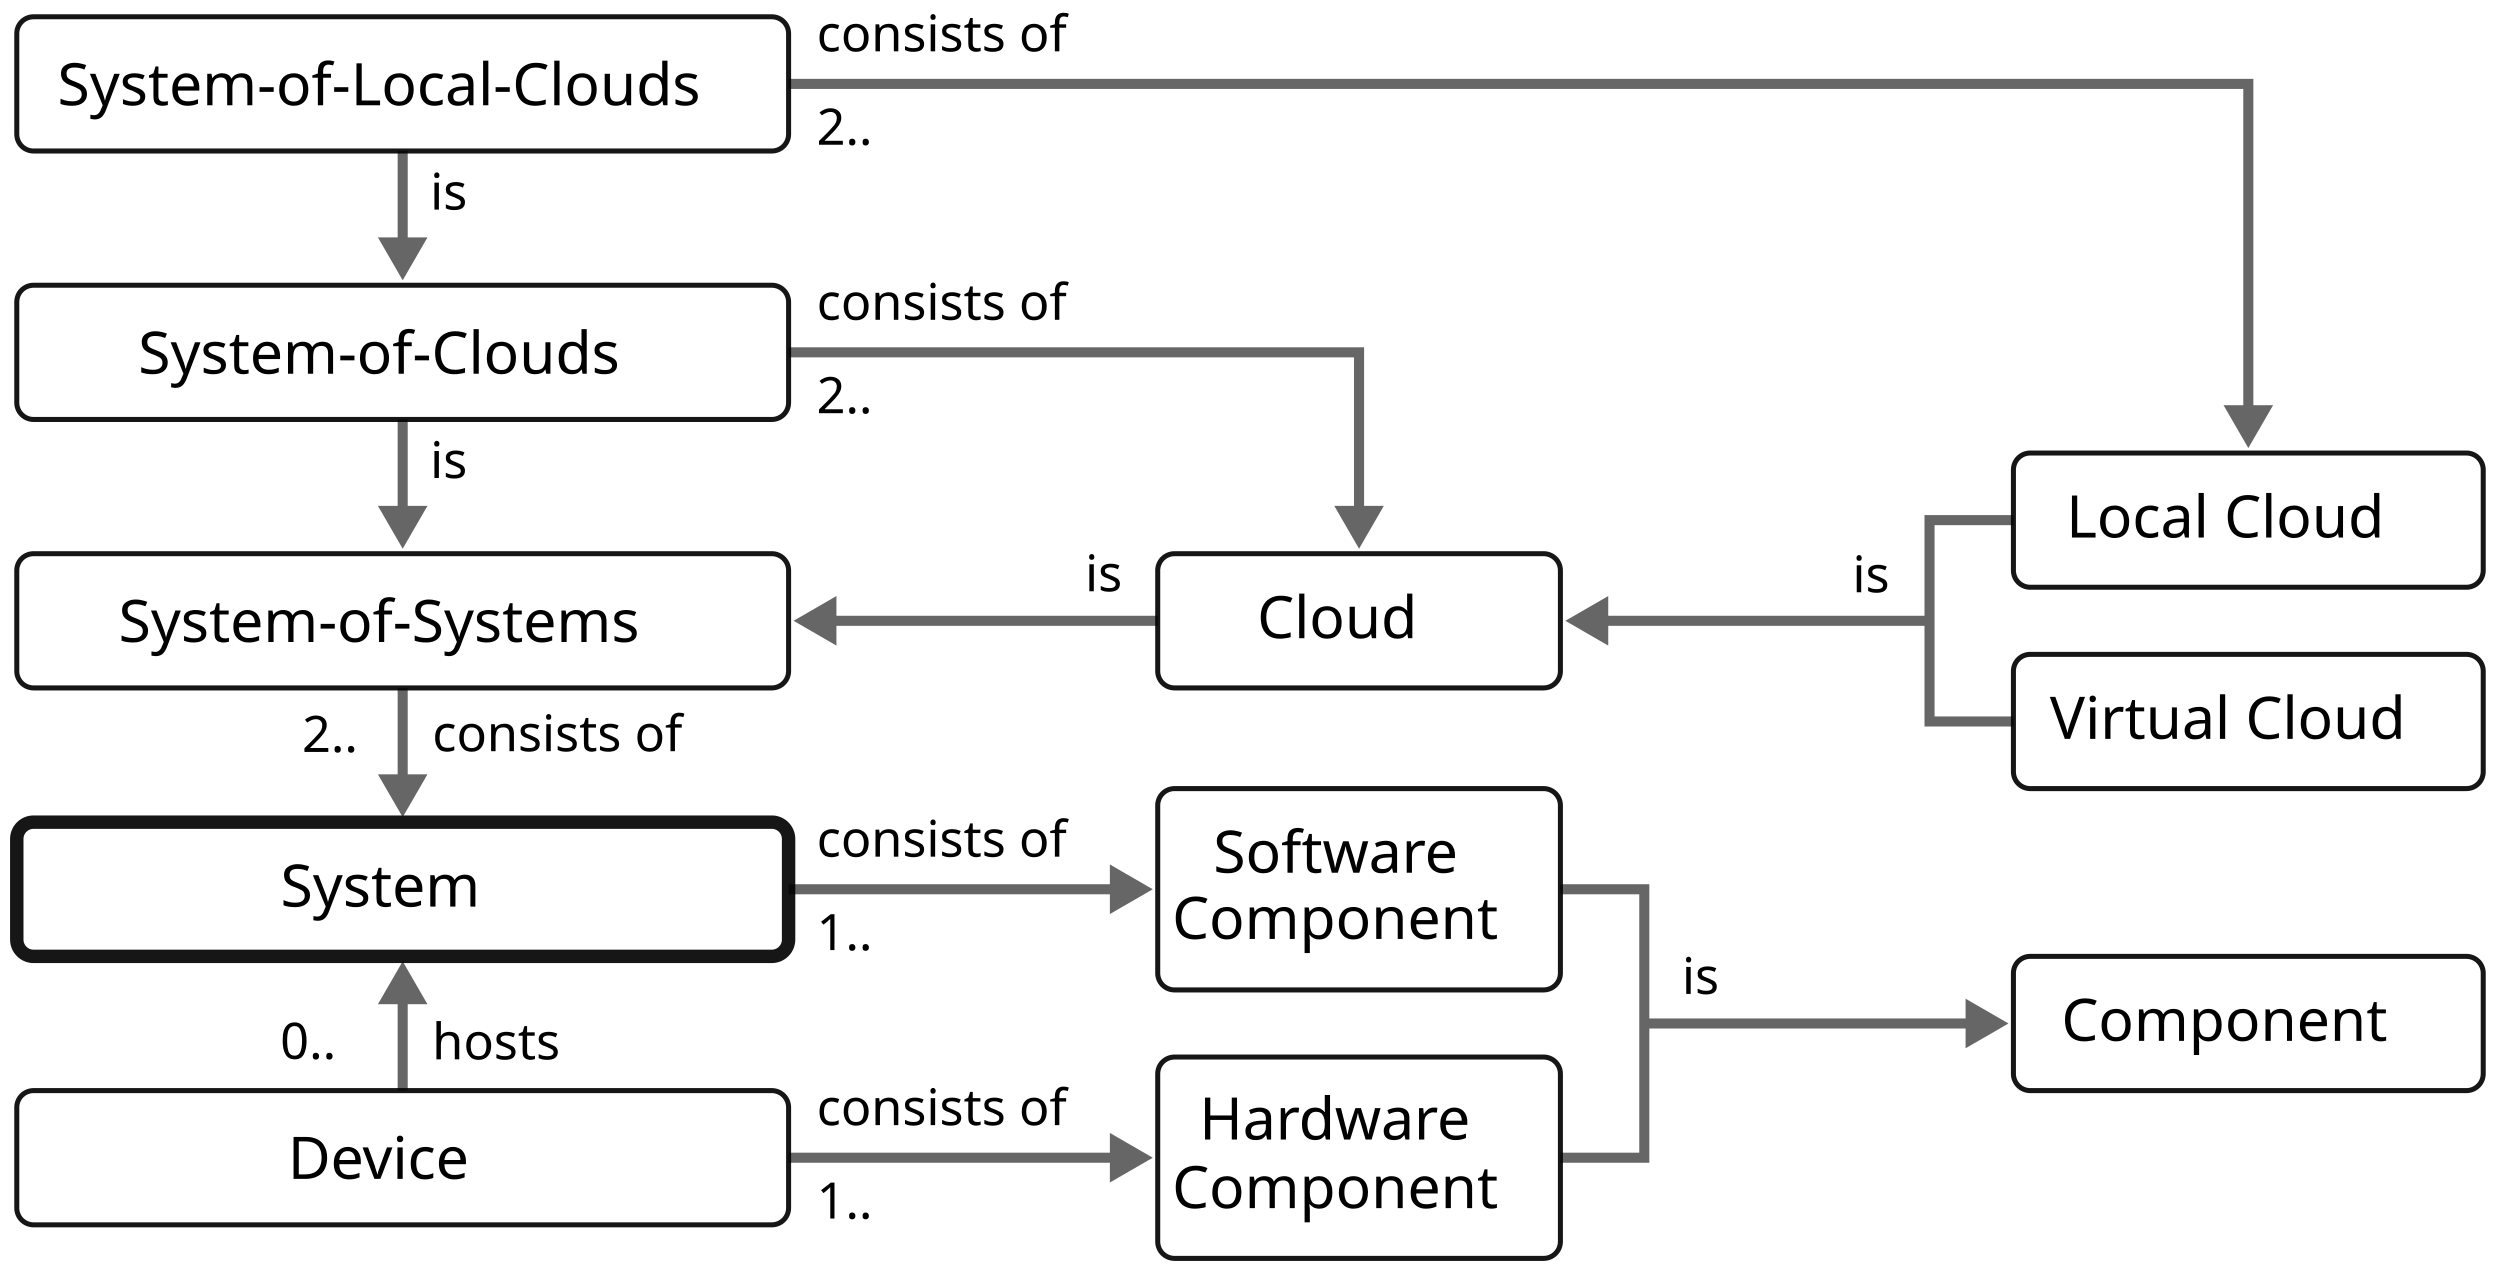
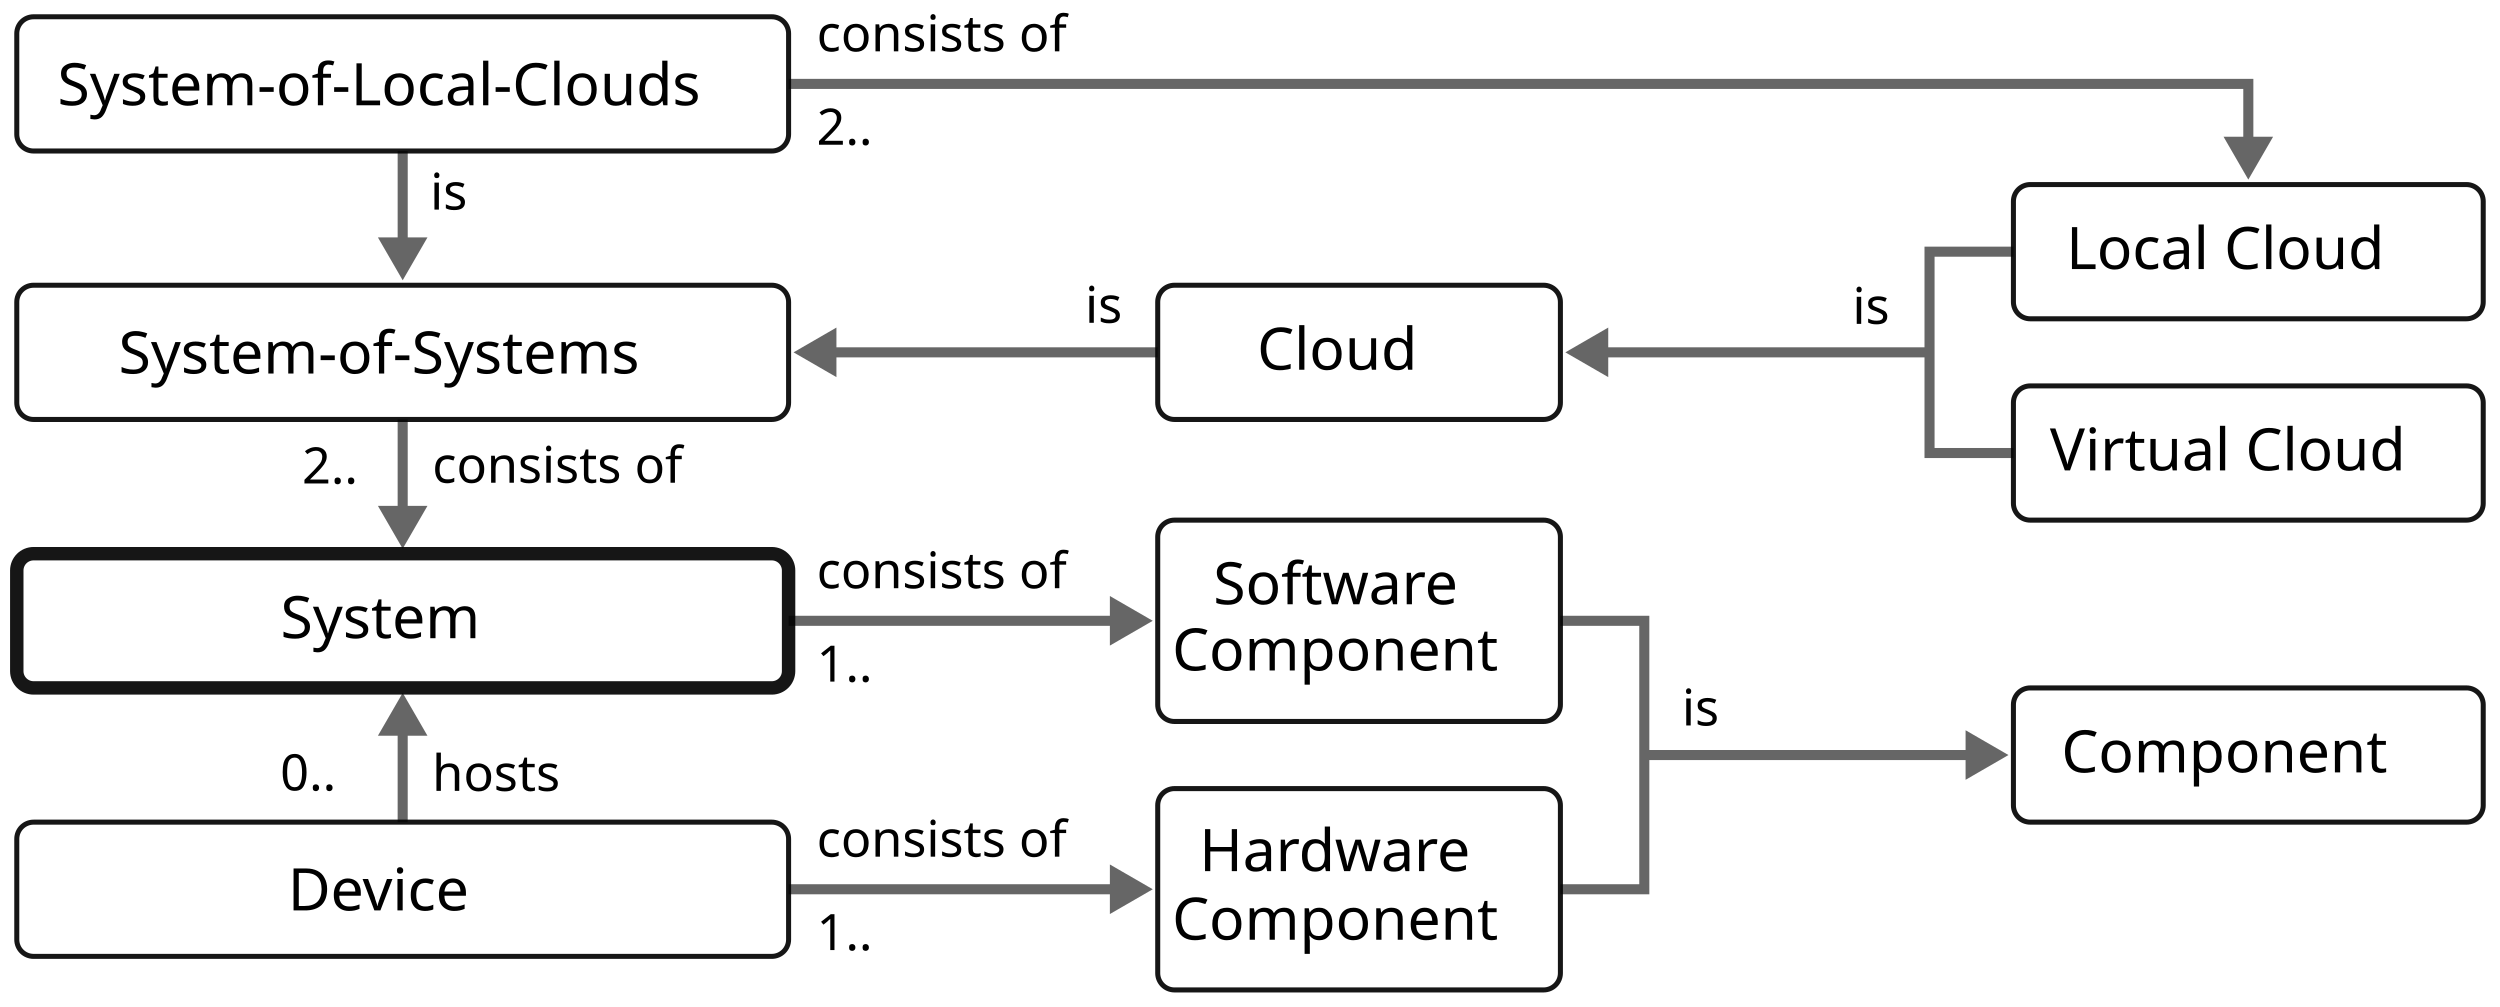
- <svg xmlns="http://www.w3.org/2000/svg" xmlns:xlink="http://www.w3.org/1999/xlink" width="149mm" height="76mm" version="1.1" viewBox="0 0 149 76" id="svg162">
+ <svg xmlns="http://www.w3.org/2000/svg" xmlns:xlink="http://www.w3.org/1999/xlink" width="149mm" height="60mm" version="1.1" viewBox="0 0 149 60" id="svg162">
  <defs id="defs5">
    <marker id="a" overflow="visible" orient="auto">
      <path transform="scale(0.4)" d="M 5.77,0 -2.88,5 V -5 Z" fill="context-stroke" fill-rule="evenodd" stroke="context-stroke" stroke-width="1pt" id="path2" />
    </marker>
  </defs>
-   <use x="0" y="0" xlink:href="#path8416" id="use1406" transform="matrix(1,0,0,-1,6.4468751e-7,90)" width="100%" height="100%" />
  <use x="0" y="0" xlink:href="#g38520" id="use38522" transform="translate(4.1599992e-6,16)" width="100%" height="100%" />
-   <path d="m 47,5 h 87 v 20" marker-end="url(#a)" id="path45286" style="fill:none;stroke:#666666;stroke-width:0.6;stroke-miterlimit:4;stroke-dasharray:none" />
-   <path d="M 47,21 H 81 V 31" marker-end="url(#a)" id="path46338" style="fill:none;stroke:#666666;stroke-width:0.6;stroke-miterlimit:4;stroke-dasharray:none" />
-   <path style="fill:none;stroke:#666666;stroke-width:0.6;stroke-linecap:butt;stroke-linejoin:miter;stroke-miterlimit:4;stroke-dasharray:none;stroke-opacity:1" d="M 120,31 H 115 v 12 l 5,-10e-7" id="path36079" />
-   <use x="0" y="0" xlink:href="#path8416" id="use29997" transform="matrix(1,0,0,-1,4.546875e-7,106)" width="100%" height="100%" />
-   <rect id="g" x="1" y="33" width="46" height="8" rx="1" fill="none" opacity="0.913" stroke="#000000" stroke-linejoin="round" stroke-width="0.333" style="stroke-width:0.3;stroke-miterlimit:4;stroke-dasharray:none" />
-   <path style="fill:none;stroke:#666666;stroke-width:0.6;stroke-linecap:butt;stroke-linejoin:miter;stroke-miterlimit:4;stroke-dasharray:none;stroke-opacity:1" d="m 93,53 h 5 v 16 h -5" id="path6878" />
-   <path d="m 24,65 v -6" marker-end="url(#a)" id="path8416" style="fill:none;stroke:#666666;stroke-width:0.6;stroke-miterlimit:4;stroke-dasharray:none" />
-   <text x="25.762" y="63.138" font-size="3px" style="line-height:1.25;font-family:sans-serif;stroke-width:0.265" xml:space="preserve" id="text8519">
-     <tspan x="25.762" y="63.138" stroke-width="0.265" id="tspan8517">hosts</tspan>
+   <path d="m 47,5 h 87 v 4" marker-end="url(#a)" id="path45286" style="fill:none;stroke:#666666;stroke-width:0.6;stroke-miterlimit:4;stroke-dasharray:none" />
+   <path style="fill:none;stroke:#666666;stroke-width:0.6;stroke-linecap:butt;stroke-linejoin:miter;stroke-miterlimit:4;stroke-dasharray:none;stroke-opacity:1" d="M 120,15 H 115 v 12 l 5,-1e-6" id="path36079" />
+   <use x="0" y="0" xlink:href="#path8416" id="use29997" transform="matrix(1,0,0,-1,4.546875e-7,74)" width="100%" height="100%" />
+   <rect id="g" x="1" y="17" width="46" height="8" rx="1" fill="none" opacity="0.913" stroke="#000000" stroke-linejoin="round" stroke-width="0.333" style="stroke-width:0.3;stroke-miterlimit:4;stroke-dasharray:none" />
+   <path style="fill:none;stroke:#666666;stroke-width:0.6;stroke-linecap:butt;stroke-linejoin:miter;stroke-miterlimit:4;stroke-dasharray:none;stroke-opacity:1" d="m 93,37 h 5 v 16 h -5" id="path6878" />
+   <path d="m 24,49 v -6" marker-end="url(#a)" id="path8416" style="fill:none;stroke:#666666;stroke-width:0.6;stroke-miterlimit:4;stroke-dasharray:none" />
+   <text x="25.762" y="47.138" font-size="3px" style="line-height:1.25;font-family:sans-serif;stroke-width:0.265" xml:space="preserve" id="text8519">
+     <tspan x="25.762" y="47.138" stroke-width="0.265" id="tspan8517">hosts</tspan>
  </text>
-   <g id="g38520" transform="translate(-46,1.000001)">
+   <g id="g38520" transform="translate(-46,-15)">
    <path d="M 93,52 H 113" marker-end="url(#a)" id="path7221" style="fill:none;stroke:#666666;stroke-width:0.6;stroke-miterlimit:4;stroke-dasharray:none" />
    <text x="94.672" y="50.058" font-family="sans-serif" font-size="3px" stroke-width="0.265" style="line-height:1.25" xml:space="preserve" id="text7225">
      <tspan x="94.672" y="50.058" stroke-width="0.265" id="tspan7223">consists of</tspan>
    </text>
    <text x="94.672" y="55.626" style="font-size:3px;line-height:1.25;font-family:sans-serif;stroke-width:0.265" xml:space="preserve" id="text8523">
      <tspan x="94.672" y="55.626" stroke-width="0.265" id="tspan8521">1..</tspan>
    </text>
  </g>
-   <text x="24.037" y="54.034" font-size="3.5px" style="line-height:1.25;font-family:sans-serif;stroke-width:0.265" xml:space="preserve" id="text13286">
-     <tspan x="24.037" y="54.034" font-size="3.5px" stroke-width="0.265" text-align="center" text-anchor="middle" id="tspan13284">System</tspan>
+   <text x="24.037" y="38.034" font-size="3.5px" style="line-height:1.25;font-family:sans-serif;stroke-width:0.265" xml:space="preserve" id="text13286">
+     <tspan x="24.037" y="38.034" font-size="3.5px" stroke-width="0.265" text-align="center" text-anchor="middle" id="tspan13284">System</tspan>
  </text>
  <use x="0" y="0" xlink:href="#g" id="use22964" transform="translate(0,32)" width="100%" height="100%" />
-   <text x="23.915" y="70.259" font-size="3.5px" style="line-height:1.25;font-family:sans-serif;stroke-width:0.265" xml:space="preserve" id="text22968">
-     <tspan x="23.915" y="70.259" font-size="3.5px" stroke-width="0.265" text-align="center" text-anchor="middle" id="tspan22966">Device</tspan>
+   <text x="23.915" y="54.259" font-size="3.5px" style="line-height:1.25;font-family:sans-serif;stroke-width:0.265" xml:space="preserve" id="text22968">
+     <tspan x="23.915" y="54.259" font-size="3.5px" stroke-width="0.265" text-align="center" text-anchor="middle" id="tspan22966">Device</tspan>
  </text>
-   <text x="23.958" y="38.259" font-size="3.5px" style="line-height:1.25;font-family:sans-serif;stroke-width:0.265" xml:space="preserve" id="text24924">
-     <tspan x="23.958" y="38.259" font-size="3.5px" stroke-width="0.265" text-align="center" text-anchor="middle" id="tspan24922">System-of-Systems</tspan>
+   <text x="23.958" y="22.259" font-size="3.5px" style="line-height:1.25;font-family:sans-serif;stroke-width:0.265" xml:space="preserve" id="text24924">
+     <tspan x="23.958" y="22.259" font-size="3.5px" stroke-width="0.265" text-align="center" text-anchor="middle" id="tspan24922">System-of-Systems</tspan>
  </text>
-   <text x="133.938" y="62.034" font-size="3.5px" style="line-height:1.25;font-family:sans-serif;stroke-width:0.265" xml:space="preserve" id="text27204">
-     <tspan x="133.938" y="62.034" font-size="3.5px" stroke-width="0.265" text-align="center" text-anchor="middle" id="tspan27202">Component</tspan>
+   <text x="133.938" y="46.034" font-size="3.5px" style="line-height:1.25;font-family:sans-serif;stroke-width:0.265" xml:space="preserve" id="text27204">
+     <tspan x="133.938" y="46.034" font-size="3.5px" stroke-width="0.265" text-align="center" text-anchor="middle" id="tspan27202">Component</tspan>
  </text>
-   <text x="81.06" y="38.034" font-size="3.5px" style="line-height:1.25;font-family:sans-serif;stroke-width:0.265" xml:space="preserve" id="text28074">
-     <tspan x="81.06" y="38.034" font-size="3.5px" stroke-width="0.265" text-align="center" text-anchor="middle" id="tspan28072">Cloud</tspan>
+   <text x="81.06" y="22.034" font-size="3.5px" style="line-height:1.25;font-family:sans-serif;stroke-width:0.265" xml:space="preserve" id="text28074">
+     <tspan x="81.06" y="22.034" font-size="3.5px" stroke-width="0.265" text-align="center" text-anchor="middle" id="tspan28072">Cloud</tspan>
  </text>
-   <text x="25.893" y="63.106" font-size="3px" style="line-height:1.25;font-family:sans-serif;stroke-width:0.265" xml:space="preserve" id="use29827">
-     <tspan x="22.373" y="63.106" stroke-width="0.265" id="tspan47487" style="text-align:end;text-anchor:end">0..</tspan>
+   <text x="25.893" y="47.106" font-size="3px" style="line-height:1.25;font-family:sans-serif;stroke-width:0.265" xml:space="preserve" id="use29827">
+     <tspan x="22.373" y="47.106" stroke-width="0.265" id="tspan47487" style="text-align:end;text-anchor:end">0..</tspan>
  </text>
-   <use x="0" y="0" xlink:href="#text7225" id="use30001" transform="translate(-68.9096,-5.285852)" width="100%" height="100%" />
-   <text x="18.004" y="44.818" style="font-size:3px;line-height:1.25;font-family:sans-serif;stroke-width:0.265" xml:space="preserve" id="text31298">
-     <tspan x="18.004" y="44.818" stroke-width="0.265" id="tspan31296">2..</tspan>
+   <use x="0" y="0" xlink:href="#text7225" id="use30001" transform="translate(-68.9096,-21.28585)" width="100%" height="100%" />
+   <text x="18.004" y="28.818" style="font-size:3px;line-height:1.25;font-family:sans-serif;stroke-width:0.265" xml:space="preserve" id="text31298">
+     <tspan x="18.004" y="28.818" stroke-width="0.265" id="tspan31296">2..</tspan>
  </text>
-   <path d="M 69,37 H 49" marker-end="url(#a)" id="path32026" style="fill:none;stroke:#666666;stroke-width:0.6;stroke-miterlimit:4;stroke-dasharray:none" />
-   <text xml:space="preserve" style="font-size:3px;line-height:1.25;font-family:sans-serif;stroke-width:0.265" x="64.676" y="35.237" id="text33079">
-     <tspan id="tspan33077" style="stroke-width:0.265" x="64.676" y="35.237">is</tspan>
+   <path d="M 69,21 H 49" marker-end="url(#a)" id="path32026" style="fill:none;stroke:#666666;stroke-width:0.6;stroke-miterlimit:4;stroke-dasharray:none" />
+   <text xml:space="preserve" style="font-size:3px;line-height:1.25;font-family:sans-serif;stroke-width:0.265" x="64.676" y="19.237" id="text33079">
+     <tspan id="tspan33077" style="stroke-width:0.265" x="64.676" y="19.237">is</tspan>
  </text>
-   <rect id="rect33557" x="120" y="27" width="28" height="8" rx="1" fill="none" opacity="0.913" stroke="#000000" stroke-linejoin="round" stroke-width="0.333" style="stroke-width:0.3;stroke-miterlimit:4;stroke-dasharray:none" />
-   <text x="133.987" y="32.034" font-size="3.5px" style="line-height:1.25;font-family:sans-serif;stroke-width:0.265" xml:space="preserve" id="text33561">
-     <tspan x="133.987" y="32.034" font-size="3.5px" stroke-width="0.265" text-align="center" text-anchor="middle" id="tspan33559">Local Cloud</tspan>
+   <rect id="rect33557" x="120" y="11" width="28" height="8" rx="1" fill="none" opacity="0.913" stroke="#000000" stroke-linejoin="round" stroke-width="0.333" style="stroke-width:0.3;stroke-miterlimit:4;stroke-dasharray:none" />
+   <text x="133.987" y="16.034" font-size="3.5px" style="line-height:1.25;font-family:sans-serif;stroke-width:0.265" xml:space="preserve" id="text33561">
+     <tspan x="133.987" y="16.034" font-size="3.5px" stroke-width="0.265" text-align="center" text-anchor="middle" id="tspan33559">Local Cloud</tspan>
  </text>
  <use x="0" y="0" xlink:href="#rect33557" id="use34731" transform="translate(-3.5500003e-6,12)" width="100%" height="100%" />
-   <text x="134.136" y="44.034" font-size="3.5px" style="line-height:1.25;font-family:sans-serif;stroke-width:0.265" xml:space="preserve" id="text34735">
-     <tspan x="134.136" y="44.034" font-size="3.5px" stroke-width="0.265" text-align="center" text-anchor="middle" id="tspan34733">Virtual Cloud</tspan>
+   <text x="134.136" y="28.034" font-size="3.5px" style="line-height:1.25;font-family:sans-serif;stroke-width:0.265" xml:space="preserve" id="text34735">
+     <tspan x="134.136" y="28.034" font-size="3.5px" stroke-width="0.265" text-align="center" text-anchor="middle" id="tspan34733">Virtual Cloud</tspan>
  </text>
-   <text x="80.915" y="67.917" font-size="3.5px" style="line-height:1.25;font-family:sans-serif;stroke-width:0.265" xml:space="preserve" id="text37951">
-     <tspan x="80.915" y="67.917" font-size="3.5px" stroke-width="0.265" text-align="center" text-anchor="middle" id="tspan37949">Hardware</tspan>
+   <text x="80.915" y="51.917" font-size="3.5px" style="line-height:1.25;font-family:sans-serif;stroke-width:0.265" xml:space="preserve" id="text37951">
+     <tspan x="80.915" y="51.917" font-size="3.5px" stroke-width="0.265" text-align="center" text-anchor="middle" id="tspan37949">Hardware</tspan>
  </text>
-   <path d="M 98,61 118,61" marker-end="url(#a)" id="path38623" style="fill:none;stroke:#666666;stroke-width:0.6;stroke-miterlimit:4;stroke-dasharray:none" />
-   <text xml:space="preserve" style="font-size:3px;line-height:1.25;font-family:sans-serif;stroke-width:0.265" x="100.251" y="59.237" id="text38627">
-     <tspan id="tspan38625" style="stroke-width:0.265" x="100.251" y="59.237">is</tspan>
+   <path d="M 98,45 118,45" marker-end="url(#a)" id="path38623" style="fill:none;stroke:#666666;stroke-width:0.6;stroke-miterlimit:4;stroke-dasharray:none" />
+   <text xml:space="preserve" style="font-size:3px;line-height:1.25;font-family:sans-serif;stroke-width:0.265" x="100.251" y="43.237" id="text38627">
+     <tspan id="tspan38625" style="stroke-width:0.265" x="100.251" y="43.237">is</tspan>
  </text>
-   <rect id="rect41006" x="69" y="47" width="24" height="12" rx="1" fill="none" opacity="0.913" stroke="#000000" stroke-linejoin="round" stroke-width="0.333" style="stroke-width:0.3;stroke-miterlimit:4;stroke-dasharray:none" />
-   <text x="80.971" y="52.013" font-size="3.5px" style="line-height:1.25;font-family:sans-serif;stroke-width:0.265" xml:space="preserve" id="text36919">
-     <tspan x="80.971" y="52.013" font-size="3.5px" stroke-width="0.265" text-align="center" text-anchor="middle" id="tspan36917">Software</tspan>
+   <rect id="rect41006" x="69" y="31" width="24" height="12" rx="1" fill="none" opacity="0.913" stroke="#000000" stroke-linejoin="round" stroke-width="0.333" style="stroke-width:0.3;stroke-miterlimit:4;stroke-dasharray:none" />
+   <text x="80.971" y="36.013" font-size="3.5px" style="line-height:1.25;font-family:sans-serif;stroke-width:0.265" xml:space="preserve" id="text36919">
+     <tspan x="80.971" y="36.013" font-size="3.5px" stroke-width="0.265" text-align="center" text-anchor="middle" id="tspan36917">Software</tspan>
  </text>
  <use x="0" y="0" xlink:href="#text27204" id="use41292" transform="translate(-52.99999,-6.074664)" width="100%" height="100%" />
  <use x="0" y="0" xlink:href="#text27204" id="use41384" transform="translate(-52.99998,9.971166)" width="100%" height="100%" />
-   <use x="0" y="0" xlink:href="#rect41006" id="use41568" transform="translate(4.0599992e-6,16)" width="100%" height="100%" />
+   <use x="0" y="0" xlink:href="#rect41006" id="use41568" width="100%" height="100%" transform="translate(0,16)" />
  <use x="0" y="0" xlink:href="#rect33557" id="use41851" transform="translate(-3.5399993e-6,30)" width="100%" height="100%" />
-   <rect id="rect41933" x="69" y="33" width="24" height="8" rx="1" fill="none" opacity="0.913" stroke="#000000" stroke-linejoin="round" stroke-width="0.333" style="stroke-width:0.3;stroke-miterlimit:4;stroke-dasharray:none" />
+   <rect id="rect41933" x="69" y="17" width="24" height="8" rx="1" fill="none" opacity="0.913" stroke="#000000" stroke-linejoin="round" stroke-width="0.333" style="stroke-width:0.3;stroke-miterlimit:4;stroke-dasharray:none" />
  <use x="0" y="0" xlink:href="#text38627" id="use42218" transform="translate(10.16171,-23.93773)" width="100%" height="100%" />
-   <text x="23.958" y="22.272" font-size="3.5px" style="line-height:1.25;font-family:sans-serif;stroke-width:0.265" xml:space="preserve" id="text42298">
-     <tspan x="23.958" y="22.272" font-size="3.5px" stroke-width="0.265" text-align="center" text-anchor="middle" id="tspan42296">System-of-Clouds</tspan>
-   </text>
  <text x="23.958" y="6.272" font-size="3.5px" style="line-height:1.25;font-family:sans-serif;stroke-width:0.265" xml:space="preserve" id="text44012">
    <tspan x="23.958" y="6.272" font-size="3.5px" stroke-width="0.265" text-align="center" text-anchor="middle" id="tspan44010">System-of-Local-Clouds</tspan>
  </text>
-   <rect id="rect45004" x="1" y="49" width="46" height="8" rx="1" fill="none" opacity="0.913" stroke="#000000" stroke-linejoin="round" stroke-width="0.333" style="stroke-width:0.8;stroke-miterlimit:4;stroke-dasharray:none" />
-   <use x="0" y="0" xlink:href="#text38627" id="use45086" transform="translate(-74.60772,-30.74766)" width="100%" height="100%" />
-   <path d="M 115,37 H 95" marker-end="url(#a)" id="path45088" style="fill:none;stroke:#666666;stroke-width:0.6;stroke-miterlimit:4;stroke-dasharray:none" />
-   <use x="0" y="0" xlink:href="#g" id="use45505" transform="translate(0,-16)" width="100%" height="100%" />
-   <use x="0" y="0" xlink:href="#path8416" id="use2399" transform="matrix(1,0,0,-1,4.5615e-4,74)" width="100%" height="100%" />
-   <use x="0" y="0" xlink:href="#text38627" id="use2401" transform="translate(-74.60726,-46.74766)" width="100%" height="100%" />
-   <use x="0" y="0" xlink:href="#g" id="use2483" transform="translate(-1.0000002e-8,-32)" width="100%" height="100%" />
-   <g id="g3540" transform="translate(-46,-31)">
-     <text x="94.672" y="50.058" font-family="sans-serif" font-size="3px" stroke-width="0.265" style="line-height:1.25" xml:space="preserve" id="text3534">
-       <tspan x="94.672" y="50.058" stroke-width="0.265" id="tspan3532">consists of</tspan>
+   <rect id="rect45004" x="1" y="33" width="46" height="8" rx="1" fill="none" opacity="0.913" stroke="#000000" stroke-linejoin="round" stroke-width="0.333" style="stroke-width:0.8;stroke-miterlimit:4;stroke-dasharray:none" />
+   <path d="M 115,21 H 95" marker-end="url(#a)" id="path45088" style="fill:none;stroke:#666666;stroke-width:0.6;stroke-miterlimit:4;stroke-dasharray:none" />
+   <use x="0" y="0" xlink:href="#path8416" id="use2399" transform="matrix(1,0,0,-1,4.5615e-4,58)" width="100%" height="100%" />
+   <use x="0" y="0" xlink:href="#text38627" id="use2401" transform="translate(-74.60726,-30.74766)" width="100%" height="100%" />
+   <use x="0" y="0" xlink:href="#g" id="use2483" transform="translate(-1.0000009e-8,-16)" width="100%" height="100%" />
+   <g id="use4368" transform="translate(-46,-47)">
+     <text x="94.672" y="50.058" font-family="sans-serif" font-size="3px" stroke-width="0.265" style="line-height:1.25" xml:space="preserve" id="text992">
+       <tspan x="94.672" y="50.058" stroke-width="0.265" id="tspan990">consists of</tspan>
    </text>
-     <text x="94.672" y="55.626" style="font-size:3px;line-height:1.25;font-family:sans-serif;stroke-width:0.265" xml:space="preserve" id="text3538">
-       <tspan x="94.672" y="55.626" stroke-width="0.265" id="tspan3536">2..</tspan>
+     <text x="94.672" y="55.626" style="font-size:3px;line-height:1.25;font-family:sans-serif;stroke-width:0.265" xml:space="preserve" id="text996">
+       <tspan x="94.672" y="55.626" stroke-width="0.265" id="tspan994">2..</tspan>
    </text>
  </g>
-   <use x="0" y="0" xlink:href="#g3540" id="use4368" transform="translate(-1.9599999e-6,-16)" width="100%" height="100%" />
</svg>
